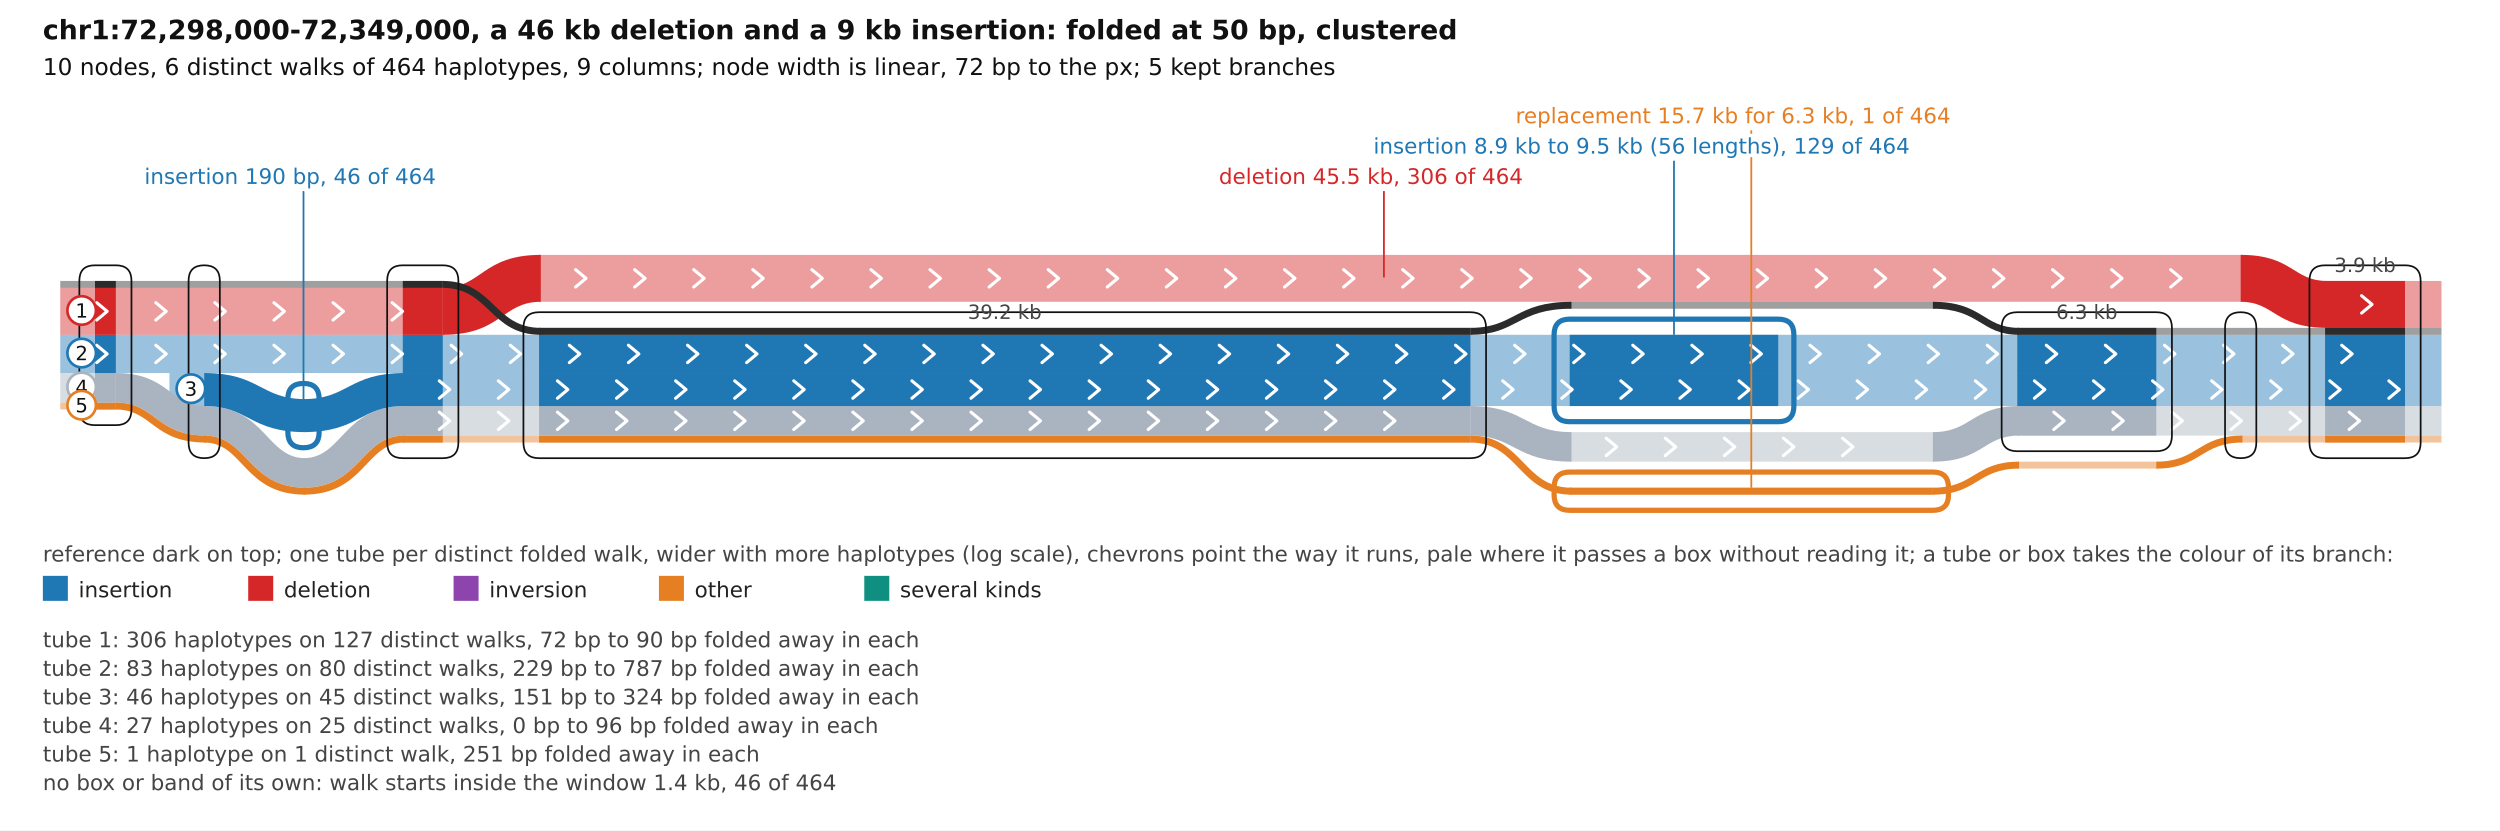
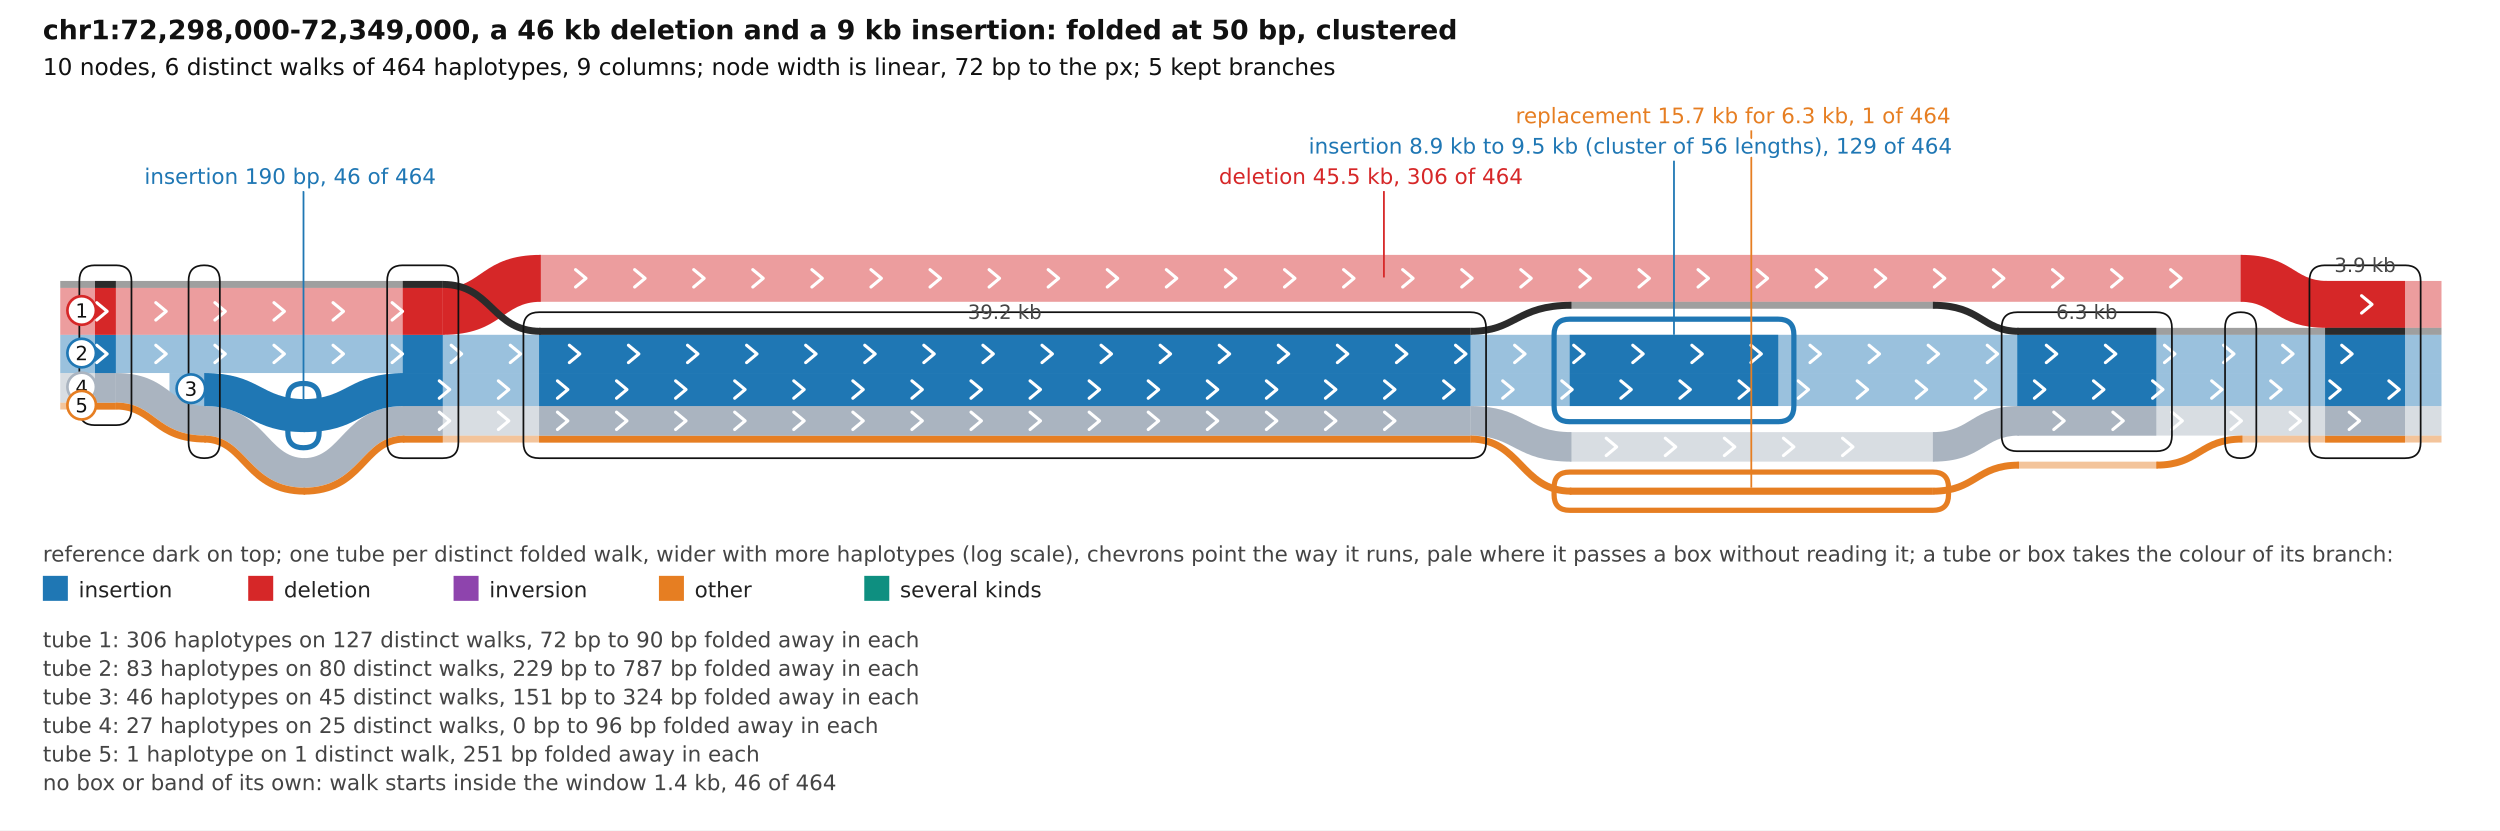
<svg xmlns="http://www.w3.org/2000/svg" width="1400" height="465" viewBox="0 0 1400 465" font-family="DejaVu Sans, Helvetica, Arial, sans-serif">
  <rect width="100%" height="100%" fill="#fff" />
  <text x="24" y="22" font-size="15" font-weight="600" fill="#111">chr1:72,298,000-72,349,000, a 46 kb deletion and a 9 kb insertion: folded at 50 bp, clustered</text>
  <text x="24" y="42" font-size="13" font-weight="400" fill="#111">10 nodes, 6 distinct walks of 464 haplotypes, 9 columns; node width is linear, 72 bp to the px; 5 kept branches</text>
  <g transform="translate(33.73062 137.8653) scale(0.9730619)">
    <rect x="0" y="90" width="33" height="4" fill="#e67e22" fill-opacity="0.45" />
    <rect x="20" y="90" width="12" height="4" fill="#e67e22" />
    <rect x="197.143" y="109" width="615.429" height="4" fill="#e67e22" fill-opacity="0.45" />
    <rect x="197.143" y="109" width="23" height="4" fill="#e67e22" />
    <rect x="275.571" y="109" width="536" height="4" fill="#e67e22" />
    <rect x="868.714" y="139" width="210" height="4" fill="#e67e22" fill-opacity="0.45" />
    <rect x="868.714" y="139" width="209" height="4" fill="#e67e22" />
    <rect x="1126.286" y="124" width="81" height="4" fill="#e67e22" fill-opacity="0.45" />
    <rect x="1254.857" y="109" width="115.571" height="4" fill="#e67e22" fill-opacity="0.45" />
    <rect x="1303.429" y="109" width="46" height="4" fill="#e67e22" />
    <rect x="0" y="73" width="33" height="17" fill="#aab4c0" fill-opacity="0.45" />
    <rect x="20" y="73" width="12" height="17" fill="#aab4c0" />
    <rect x="197.143" y="92" width="615.429" height="17" fill="#aab4c0" fill-opacity="0.45" />
    <rect x="197.143" y="92" width="23" height="17" fill="#aab4c0" />
    <rect x="275.571" y="92" width="536" height="17" fill="#aab4c0" />
    <rect x="868.714" y="107" width="210" height="17" fill="#aab4c0" fill-opacity="0.45" />
    <rect x="1126.286" y="92" width="244.143" height="17" fill="#aab4c0" fill-opacity="0.45" />
    <rect x="1126.286" y="92" width="80" height="17" fill="#aab4c0" />
    <rect x="1303.429" y="92" width="46" height="17" fill="#aab4c0" />
    <rect x="62.857" y="73" width="21" height="19" fill="#1f77b4" fill-opacity="0.45" />
    <rect x="197.143" y="73" width="1173.286" height="19" fill="#1f77b4" fill-opacity="0.45" />
    <rect x="197.143" y="73" width="23" height="19" fill="#1f77b4" />
    <rect x="275.571" y="73" width="536" height="19" fill="#1f77b4" />
    <rect x="868.714" y="73" width="120" height="19" fill="#1f77b4" />
    <rect x="1126.286" y="73" width="80" height="19" fill="#1f77b4" />
    <rect x="1303.429" y="73" width="46" height="19" fill="#1f77b4" />
    <rect x="0" y="51" width="1370.429" height="22" fill="#1f77b4" fill-opacity="0.45" />
    <rect x="20" y="51" width="12" height="22" fill="#1f77b4" />
    <rect x="197.143" y="51" width="23" height="22" fill="#1f77b4" />
    <rect x="275.571" y="51" width="536" height="22" fill="#1f77b4" />
    <rect x="868.714" y="51" width="120" height="22" fill="#1f77b4" />
    <rect x="1126.286" y="51" width="80" height="22" fill="#1f77b4" />
    <rect x="1303.429" y="51" width="46" height="22" fill="#1f77b4" />
    <rect x="0" y="24" width="221.143" height="27" fill="#d62728" fill-opacity="0.45" />
    <rect x="20" y="24" width="12" height="27" fill="#d62728" />
    <rect x="197.143" y="24" width="23" height="27" fill="#d62728" />
    <rect x="275.571" y="5" width="980.286" height="27" fill="#d62728" fill-opacity="0.45" />
    <rect x="1303.429" y="20" width="67" height="27" fill="#d62728" fill-opacity="0.45" />
    <rect x="1303.429" y="20" width="46" height="27" fill="#d62728" />
    <rect x="0" y="20" width="221.143" height="4" fill="#2b2b2b" fill-opacity="0.45" />
    <rect x="20" y="20" width="12" height="4" fill="#2b2b2b" />
    <rect x="197.143" y="20" width="23" height="4" fill="#2b2b2b" />
    <rect x="275.571" y="47" width="537" height="4" fill="#2b2b2b" fill-opacity="0.45" />
    <rect x="275.571" y="47" width="536" height="4" fill="#2b2b2b" />
    <rect x="868.714" y="32" width="210" height="4" fill="#2b2b2b" fill-opacity="0.45" />
    <rect x="1126.286" y="47" width="244.143" height="4" fill="#2b2b2b" fill-opacity="0.45" />
    <rect x="1126.286" y="47" width="80" height="4" fill="#2b2b2b" />
    <rect x="1303.429" y="47" width="46" height="4" fill="#2b2b2b" />
    <path d="M 140 122 C 162.652 122 162.652 92 198.143 92 V 109 C 173.045 109 173.045 139 140 139 Z" fill="#aab4c0" />
    <path d="M 140 139 C 173.045 139 173.045 109 198.143 109 V 113 C 175.491 113 175.491 143 140 143 Z" fill="#e67e22" />
    <path d="M 1077.714 32 C 1106.555 32 1106.555 47 1127.286 47 V 51 C 1105.01 51 1105.01 36 1077.714 36 Z" fill="#2b2b2b" />
    <path d="M 1077.714 107 C 1099.99 107 1099.99 92 1127.286 92 V 109 C 1106.555 109 1106.555 124 1077.714 124 Z" fill="#aab4c0" />
    <path d="M 1206.286 124 C 1230.299 124 1230.299 109 1255.857 109 V 113 C 1231.844 113 1231.844 128 1206.286 128 Z" fill="#e67e22" />
    <path d="M 1254.857 5 C 1284.856 5 1284.856 20 1304.429 20 V 47 C 1274.43 47 1274.43 32 1254.857 32 Z" fill="#d62728" />
    <path d="M 32 73 C 62.745 73 62.745 92 83.857 92 V 109 C 54.947 109 54.947 90 32 90 Z" fill="#aab4c0" />
    <path d="M 32 90 C 54.947 90 54.947 109 83.857 109 V 113 C 53.112 113 53.112 94 32 94 Z" fill="#e67e22" />
    <path d="M 82.857 92 C 118.348 92 118.348 122 141 122 V 139 C 107.955 139 107.955 109 82.857 109 Z" fill="#aab4c0" />
    <path d="M 82.857 109 C 107.955 109 107.955 139 141 139 V 143 C 105.509 143 105.509 113 82.857 113 Z" fill="#e67e22" />
    <path d="M 82.857 73 C 115.093 73 115.093 88 141 88 V 107 C 108.764 107 108.764 92 82.857 92 Z" fill="#1f77b4" />
    <path d="M 220.143 24 C 242.613 24 242.613 5 276.571 5 V 32 C 254.101 32 254.101 51 220.143 51 Z" fill="#d62728" />
    <path d="M 220.143 20 C 249.508 20 249.508 47 276.571 47 V 51 C 247.206 51 247.206 24 220.143 24 Z" fill="#2b2b2b" />
    <path d="M 811.571 47 C 837.146 47 837.146 32 869.714 32 V 36 C 838.478 36 838.478 51 811.571 51 Z" fill="#2b2b2b" />
    <path d="M 811.571 92 C 842.808 92 842.808 107 869.714 107 V 124 C 837.146 124 837.146 109 811.571 109 Z" fill="#aab4c0" />
    <path d="M 811.571 109 C 841.866 109 841.866 139 869.714 139 V 143 C 839.42 143 839.42 113 811.571 113 Z" fill="#e67e22" />
    <path d="M 140 88 C 165.907 88 165.907 73 198.143 73 V 92 C 172.236 92 172.236 107 140 107 Z" fill="#1f77b4" />
    <path d="M 1077.714 139 C 1101.728 139 1101.728 124 1127.286 124 V 128 C 1103.272 128 1103.272 143 1077.714 143 Z" fill="#e67e22" />
    <path d="M218.143 95.5L224.143 100.5L218.143 105.5" fill="none" stroke="#fff" stroke-width="1.8" stroke-linecap="round" stroke-linejoin="round" />
    <path d="M252.143 95.5L258.143 100.5L252.143 105.5" fill="none" stroke="#fff" stroke-width="1.8" stroke-linecap="round" stroke-linejoin="round" />
    <path d="M286.143 95.5L292.143 100.5L286.143 105.5" fill="none" stroke="#fff" stroke-width="1.8" stroke-linecap="round" stroke-linejoin="round" />
    <path d="M320.143 95.5L326.143 100.5L320.143 105.5" fill="none" stroke="#fff" stroke-width="1.8" stroke-linecap="round" stroke-linejoin="round" />
    <path d="M354.143 95.5L360.143 100.5L354.143 105.5" fill="none" stroke="#fff" stroke-width="1.8" stroke-linecap="round" stroke-linejoin="round" />
    <path d="M388.143 95.5L394.143 100.5L388.143 105.5" fill="none" stroke="#fff" stroke-width="1.8" stroke-linecap="round" stroke-linejoin="round" />
    <path d="M422.143 95.5L428.143 100.5L422.143 105.5" fill="none" stroke="#fff" stroke-width="1.8" stroke-linecap="round" stroke-linejoin="round" />
    <path d="M456.143 95.5L462.143 100.5L456.143 105.5" fill="none" stroke="#fff" stroke-width="1.8" stroke-linecap="round" stroke-linejoin="round" />
    <path d="M490.143 95.5L496.143 100.5L490.143 105.5" fill="none" stroke="#fff" stroke-width="1.8" stroke-linecap="round" stroke-linejoin="round" />
    <path d="M524.143 95.5L530.143 100.5L524.143 105.5" fill="none" stroke="#fff" stroke-width="1.8" stroke-linecap="round" stroke-linejoin="round" />
    <path d="M558.143 95.5L564.143 100.5L558.143 105.5" fill="none" stroke="#fff" stroke-width="1.8" stroke-linecap="round" stroke-linejoin="round" />
    <path d="M592.143 95.5L598.143 100.5L592.143 105.5" fill="none" stroke="#fff" stroke-width="1.8" stroke-linecap="round" stroke-linejoin="round" />
    <path d="M626.143 95.5L632.143 100.5L626.143 105.5" fill="none" stroke="#fff" stroke-width="1.8" stroke-linecap="round" stroke-linejoin="round" />
    <path d="M660.143 95.5L666.143 100.5L660.143 105.5" fill="none" stroke="#fff" stroke-width="1.8" stroke-linecap="round" stroke-linejoin="round" />
    <path d="M694.143 95.5L700.143 100.5L694.143 105.5" fill="none" stroke="#fff" stroke-width="1.8" stroke-linecap="round" stroke-linejoin="round" />
    <path d="M728.143 95.5L734.143 100.5L728.143 105.5" fill="none" stroke="#fff" stroke-width="1.8" stroke-linecap="round" stroke-linejoin="round" />
    <path d="M762.143 95.5L768.143 100.5L762.143 105.5" fill="none" stroke="#fff" stroke-width="1.8" stroke-linecap="round" stroke-linejoin="round" />
    <path d="M889.714 110.5L895.714 115.5L889.714 120.5" fill="none" stroke="#fff" stroke-width="1.8" stroke-linecap="round" stroke-linejoin="round" />
    <path d="M923.714 110.5L929.714 115.5L923.714 120.5" fill="none" stroke="#fff" stroke-width="1.8" stroke-linecap="round" stroke-linejoin="round" />
    <path d="M957.714 110.5L963.714 115.5L957.714 120.5" fill="none" stroke="#fff" stroke-width="1.8" stroke-linecap="round" stroke-linejoin="round" />
    <path d="M991.714 110.5L997.714 115.5L991.714 120.5" fill="none" stroke="#fff" stroke-width="1.8" stroke-linecap="round" stroke-linejoin="round" />
    <path d="M1025.714 110.5L1031.714 115.5L1025.714 120.5" fill="none" stroke="#fff" stroke-width="1.8" stroke-linecap="round" stroke-linejoin="round" />
    <path d="M1147.286 95.5L1153.286 100.5L1147.286 105.5" fill="none" stroke="#fff" stroke-width="1.8" stroke-linecap="round" stroke-linejoin="round" />
    <path d="M1181.286 95.5L1187.286 100.5L1181.286 105.5" fill="none" stroke="#fff" stroke-width="1.8" stroke-linecap="round" stroke-linejoin="round" />
    <path d="M1215.286 95.5L1221.286 100.5L1215.286 105.5" fill="none" stroke="#fff" stroke-width="1.8" stroke-linecap="round" stroke-linejoin="round" />
    <path d="M1249.286 95.5L1255.286 100.5L1249.286 105.5" fill="none" stroke="#fff" stroke-width="1.8" stroke-linecap="round" stroke-linejoin="round" />
    <path d="M1283.286 95.5L1289.286 100.5L1283.286 105.5" fill="none" stroke="#fff" stroke-width="1.8" stroke-linecap="round" stroke-linejoin="round" />
    <path d="M1317.286 95.5L1323.286 100.5L1317.286 105.5" fill="none" stroke="#fff" stroke-width="1.8" stroke-linecap="round" stroke-linejoin="round" />
    <path d="M218.143 77.5L224.143 82.5L218.143 87.5" fill="none" stroke="#fff" stroke-width="1.8" stroke-linecap="round" stroke-linejoin="round" />
    <path d="M252.143 77.5L258.143 82.5L252.143 87.5" fill="none" stroke="#fff" stroke-width="1.8" stroke-linecap="round" stroke-linejoin="round" />
    <path d="M286.143 77.5L292.143 82.5L286.143 87.5" fill="none" stroke="#fff" stroke-width="1.8" stroke-linecap="round" stroke-linejoin="round" />
    <path d="M320.143 77.5L326.143 82.5L320.143 87.5" fill="none" stroke="#fff" stroke-width="1.8" stroke-linecap="round" stroke-linejoin="round" />
    <path d="M354.143 77.5L360.143 82.5L354.143 87.5" fill="none" stroke="#fff" stroke-width="1.8" stroke-linecap="round" stroke-linejoin="round" />
    <path d="M388.143 77.5L394.143 82.5L388.143 87.5" fill="none" stroke="#fff" stroke-width="1.8" stroke-linecap="round" stroke-linejoin="round" />
    <path d="M422.143 77.5L428.143 82.5L422.143 87.5" fill="none" stroke="#fff" stroke-width="1.8" stroke-linecap="round" stroke-linejoin="round" />
    <path d="M456.143 77.5L462.143 82.5L456.143 87.5" fill="none" stroke="#fff" stroke-width="1.8" stroke-linecap="round" stroke-linejoin="round" />
    <path d="M490.143 77.5L496.143 82.5L490.143 87.5" fill="none" stroke="#fff" stroke-width="1.8" stroke-linecap="round" stroke-linejoin="round" />
    <path d="M524.143 77.5L530.143 82.5L524.143 87.5" fill="none" stroke="#fff" stroke-width="1.8" stroke-linecap="round" stroke-linejoin="round" />
    <path d="M558.143 77.5L564.143 82.5L558.143 87.5" fill="none" stroke="#fff" stroke-width="1.8" stroke-linecap="round" stroke-linejoin="round" />
    <path d="M592.143 77.5L598.143 82.5L592.143 87.5" fill="none" stroke="#fff" stroke-width="1.8" stroke-linecap="round" stroke-linejoin="round" />
    <path d="M626.143 77.5L632.143 82.5L626.143 87.5" fill="none" stroke="#fff" stroke-width="1.8" stroke-linecap="round" stroke-linejoin="round" />
    <path d="M660.143 77.5L666.143 82.5L660.143 87.5" fill="none" stroke="#fff" stroke-width="1.8" stroke-linecap="round" stroke-linejoin="round" />
    <path d="M694.143 77.5L700.143 82.5L694.143 87.5" fill="none" stroke="#fff" stroke-width="1.8" stroke-linecap="round" stroke-linejoin="round" />
    <path d="M728.143 77.5L734.143 82.5L728.143 87.5" fill="none" stroke="#fff" stroke-width="1.8" stroke-linecap="round" stroke-linejoin="round" />
    <path d="M762.143 77.5L768.143 82.5L762.143 87.5" fill="none" stroke="#fff" stroke-width="1.8" stroke-linecap="round" stroke-linejoin="round" />
    <path d="M796.143 77.5L802.143 82.5L796.143 87.5" fill="none" stroke="#fff" stroke-width="1.8" stroke-linecap="round" stroke-linejoin="round" />
    <path d="M830.143 77.5L836.143 82.5L830.143 87.5" fill="none" stroke="#fff" stroke-width="1.8" stroke-linecap="round" stroke-linejoin="round" />
    <path d="M864.143 77.5L870.143 82.5L864.143 87.5" fill="none" stroke="#fff" stroke-width="1.8" stroke-linecap="round" stroke-linejoin="round" />
    <path d="M898.143 77.5L904.143 82.5L898.143 87.5" fill="none" stroke="#fff" stroke-width="1.8" stroke-linecap="round" stroke-linejoin="round" />
    <path d="M932.143 77.5L938.143 82.5L932.143 87.5" fill="none" stroke="#fff" stroke-width="1.8" stroke-linecap="round" stroke-linejoin="round" />
    <path d="M966.143 77.5L972.143 82.5L966.143 87.5" fill="none" stroke="#fff" stroke-width="1.8" stroke-linecap="round" stroke-linejoin="round" />
    <path d="M1000.143 77.5L1006.143 82.5L1000.143 87.5" fill="none" stroke="#fff" stroke-width="1.8" stroke-linecap="round" stroke-linejoin="round" />
    <path d="M1034.143 77.5L1040.143 82.5L1034.143 87.5" fill="none" stroke="#fff" stroke-width="1.8" stroke-linecap="round" stroke-linejoin="round" />
    <path d="M1068.143 77.5L1074.143 82.5L1068.143 87.5" fill="none" stroke="#fff" stroke-width="1.8" stroke-linecap="round" stroke-linejoin="round" />
    <path d="M1102.143 77.5L1108.143 82.5L1102.143 87.5" fill="none" stroke="#fff" stroke-width="1.8" stroke-linecap="round" stroke-linejoin="round" />
    <path d="M1136.143 77.5L1142.143 82.5L1136.143 87.5" fill="none" stroke="#fff" stroke-width="1.8" stroke-linecap="round" stroke-linejoin="round" />
    <path d="M1170.143 77.5L1176.143 82.5L1170.143 87.5" fill="none" stroke="#fff" stroke-width="1.8" stroke-linecap="round" stroke-linejoin="round" />
    <path d="M1204.143 77.5L1210.143 82.5L1204.143 87.5" fill="none" stroke="#fff" stroke-width="1.8" stroke-linecap="round" stroke-linejoin="round" />
    <path d="M1238.143 77.5L1244.143 82.5L1238.143 87.5" fill="none" stroke="#fff" stroke-width="1.8" stroke-linecap="round" stroke-linejoin="round" />
    <path d="M1272.143 77.5L1278.143 82.5L1272.143 87.5" fill="none" stroke="#fff" stroke-width="1.8" stroke-linecap="round" stroke-linejoin="round" />
    <path d="M1306.143 77.5L1312.143 82.5L1306.143 87.5" fill="none" stroke="#fff" stroke-width="1.8" stroke-linecap="round" stroke-linejoin="round" />
    <path d="M1340.143 77.5L1346.143 82.5L1340.143 87.5" fill="none" stroke="#fff" stroke-width="1.8" stroke-linecap="round" stroke-linejoin="round" />
    <path d="M21 57L27 62L21 67" fill="none" stroke="#fff" stroke-width="1.8" stroke-linecap="round" stroke-linejoin="round" />
    <path d="M55 57L61 62L55 67" fill="none" stroke="#fff" stroke-width="1.8" stroke-linecap="round" stroke-linejoin="round" />
    <path d="M89 57L95 62L89 67" fill="none" stroke="#fff" stroke-width="1.8" stroke-linecap="round" stroke-linejoin="round" />
    <path d="M123 57L129 62L123 67" fill="none" stroke="#fff" stroke-width="1.8" stroke-linecap="round" stroke-linejoin="round" />
    <path d="M157 57L163 62L157 67" fill="none" stroke="#fff" stroke-width="1.8" stroke-linecap="round" stroke-linejoin="round" />
    <path d="M191 57L197 62L191 67" fill="none" stroke="#fff" stroke-width="1.8" stroke-linecap="round" stroke-linejoin="round" />
    <path d="M225 57L231 62L225 67" fill="none" stroke="#fff" stroke-width="1.8" stroke-linecap="round" stroke-linejoin="round" />
    <path d="M259 57L265 62L259 67" fill="none" stroke="#fff" stroke-width="1.8" stroke-linecap="round" stroke-linejoin="round" />
    <path d="M293 57L299 62L293 67" fill="none" stroke="#fff" stroke-width="1.8" stroke-linecap="round" stroke-linejoin="round" />
    <path d="M327 57L333 62L327 67" fill="none" stroke="#fff" stroke-width="1.8" stroke-linecap="round" stroke-linejoin="round" />
    <path d="M361 57L367 62L361 67" fill="none" stroke="#fff" stroke-width="1.8" stroke-linecap="round" stroke-linejoin="round" />
    <path d="M395 57L401 62L395 67" fill="none" stroke="#fff" stroke-width="1.8" stroke-linecap="round" stroke-linejoin="round" />
    <path d="M429 57L435 62L429 67" fill="none" stroke="#fff" stroke-width="1.8" stroke-linecap="round" stroke-linejoin="round" />
    <path d="M463 57L469 62L463 67" fill="none" stroke="#fff" stroke-width="1.8" stroke-linecap="round" stroke-linejoin="round" />
    <path d="M497 57L503 62L497 67" fill="none" stroke="#fff" stroke-width="1.8" stroke-linecap="round" stroke-linejoin="round" />
    <path d="M531 57L537 62L531 67" fill="none" stroke="#fff" stroke-width="1.8" stroke-linecap="round" stroke-linejoin="round" />
    <path d="M565 57L571 62L565 67" fill="none" stroke="#fff" stroke-width="1.8" stroke-linecap="round" stroke-linejoin="round" />
    <path d="M599 57L605 62L599 67" fill="none" stroke="#fff" stroke-width="1.8" stroke-linecap="round" stroke-linejoin="round" />
    <path d="M633 57L639 62L633 67" fill="none" stroke="#fff" stroke-width="1.8" stroke-linecap="round" stroke-linejoin="round" />
    <path d="M667 57L673 62L667 67" fill="none" stroke="#fff" stroke-width="1.8" stroke-linecap="round" stroke-linejoin="round" />
    <path d="M701 57L707 62L701 67" fill="none" stroke="#fff" stroke-width="1.8" stroke-linecap="round" stroke-linejoin="round" />
    <path d="M735 57L741 62L735 67" fill="none" stroke="#fff" stroke-width="1.8" stroke-linecap="round" stroke-linejoin="round" />
    <path d="M769 57L775 62L769 67" fill="none" stroke="#fff" stroke-width="1.8" stroke-linecap="round" stroke-linejoin="round" />
    <path d="M803 57L809 62L803 67" fill="none" stroke="#fff" stroke-width="1.8" stroke-linecap="round" stroke-linejoin="round" />
    <path d="M837 57L843 62L837 67" fill="none" stroke="#fff" stroke-width="1.8" stroke-linecap="round" stroke-linejoin="round" />
    <path d="M871 57L877 62L871 67" fill="none" stroke="#fff" stroke-width="1.8" stroke-linecap="round" stroke-linejoin="round" />
    <path d="M905 57L911 62L905 67" fill="none" stroke="#fff" stroke-width="1.8" stroke-linecap="round" stroke-linejoin="round" />
    <path d="M939 57L945 62L939 67" fill="none" stroke="#fff" stroke-width="1.8" stroke-linecap="round" stroke-linejoin="round" />
    <path d="M973 57L979 62L973 67" fill="none" stroke="#fff" stroke-width="1.8" stroke-linecap="round" stroke-linejoin="round" />
    <path d="M1007 57L1013 62L1007 67" fill="none" stroke="#fff" stroke-width="1.8" stroke-linecap="round" stroke-linejoin="round" />
    <path d="M1041 57L1047 62L1041 67" fill="none" stroke="#fff" stroke-width="1.8" stroke-linecap="round" stroke-linejoin="round" />
    <path d="M1075 57L1081 62L1075 67" fill="none" stroke="#fff" stroke-width="1.8" stroke-linecap="round" stroke-linejoin="round" />
    <path d="M1109 57L1115 62L1109 67" fill="none" stroke="#fff" stroke-width="1.8" stroke-linecap="round" stroke-linejoin="round" />
    <path d="M1143 57L1149 62L1143 67" fill="none" stroke="#fff" stroke-width="1.8" stroke-linecap="round" stroke-linejoin="round" />
    <path d="M1177 57L1183 62L1177 67" fill="none" stroke="#fff" stroke-width="1.8" stroke-linecap="round" stroke-linejoin="round" />
    <path d="M1211 57L1217 62L1211 67" fill="none" stroke="#fff" stroke-width="1.8" stroke-linecap="round" stroke-linejoin="round" />
    <path d="M1245 57L1251 62L1245 67" fill="none" stroke="#fff" stroke-width="1.8" stroke-linecap="round" stroke-linejoin="round" />
    <path d="M1279 57L1285 62L1279 67" fill="none" stroke="#fff" stroke-width="1.8" stroke-linecap="round" stroke-linejoin="round" />
    <path d="M1313 57L1319 62L1313 67" fill="none" stroke="#fff" stroke-width="1.8" stroke-linecap="round" stroke-linejoin="round" />
    <path d="M21 32.5L27 37.5L21 42.5" fill="none" stroke="#fff" stroke-width="1.8" stroke-linecap="round" stroke-linejoin="round" />
    <path d="M55 32.5L61 37.5L55 42.5" fill="none" stroke="#fff" stroke-width="1.8" stroke-linecap="round" stroke-linejoin="round" />
    <path d="M89 32.5L95 37.5L89 42.5" fill="none" stroke="#fff" stroke-width="1.8" stroke-linecap="round" stroke-linejoin="round" />
    <path d="M123 32.5L129 37.5L123 42.5" fill="none" stroke="#fff" stroke-width="1.8" stroke-linecap="round" stroke-linejoin="round" />
    <path d="M157 32.5L163 37.5L157 42.5" fill="none" stroke="#fff" stroke-width="1.8" stroke-linecap="round" stroke-linejoin="round" />
    <path d="M191 32.5L197 37.5L191 42.5" fill="none" stroke="#fff" stroke-width="1.8" stroke-linecap="round" stroke-linejoin="round" />
    <path d="M296.571 13.5L302.571 18.5L296.571 23.5" fill="none" stroke="#fff" stroke-width="1.8" stroke-linecap="round" stroke-linejoin="round" />
    <path d="M330.571 13.5L336.571 18.5L330.571 23.5" fill="none" stroke="#fff" stroke-width="1.8" stroke-linecap="round" stroke-linejoin="round" />
    <path d="M364.571 13.5L370.571 18.5L364.571 23.5" fill="none" stroke="#fff" stroke-width="1.8" stroke-linecap="round" stroke-linejoin="round" />
    <path d="M398.571 13.5L404.571 18.5L398.571 23.5" fill="none" stroke="#fff" stroke-width="1.8" stroke-linecap="round" stroke-linejoin="round" />
    <path d="M432.571 13.5L438.571 18.5L432.571 23.5" fill="none" stroke="#fff" stroke-width="1.8" stroke-linecap="round" stroke-linejoin="round" />
    <path d="M466.571 13.5L472.571 18.5L466.571 23.5" fill="none" stroke="#fff" stroke-width="1.8" stroke-linecap="round" stroke-linejoin="round" />
    <path d="M500.571 13.5L506.571 18.5L500.571 23.5" fill="none" stroke="#fff" stroke-width="1.8" stroke-linecap="round" stroke-linejoin="round" />
    <path d="M534.571 13.5L540.571 18.5L534.571 23.5" fill="none" stroke="#fff" stroke-width="1.8" stroke-linecap="round" stroke-linejoin="round" />
    <path d="M568.571 13.5L574.571 18.5L568.571 23.5" fill="none" stroke="#fff" stroke-width="1.8" stroke-linecap="round" stroke-linejoin="round" />
    <path d="M602.571 13.5L608.571 18.5L602.571 23.5" fill="none" stroke="#fff" stroke-width="1.8" stroke-linecap="round" stroke-linejoin="round" />
    <path d="M636.571 13.5L642.571 18.5L636.571 23.5" fill="none" stroke="#fff" stroke-width="1.8" stroke-linecap="round" stroke-linejoin="round" />
    <path d="M670.571 13.5L676.571 18.5L670.571 23.5" fill="none" stroke="#fff" stroke-width="1.8" stroke-linecap="round" stroke-linejoin="round" />
    <path d="M704.571 13.5L710.571 18.5L704.571 23.5" fill="none" stroke="#fff" stroke-width="1.8" stroke-linecap="round" stroke-linejoin="round" />
    <path d="M738.571 13.5L744.571 18.5L738.571 23.5" fill="none" stroke="#fff" stroke-width="1.8" stroke-linecap="round" stroke-linejoin="round" />
    <path d="M772.571 13.5L778.571 18.5L772.571 23.5" fill="none" stroke="#fff" stroke-width="1.8" stroke-linecap="round" stroke-linejoin="round" />
    <path d="M806.571 13.5L812.571 18.5L806.571 23.5" fill="none" stroke="#fff" stroke-width="1.8" stroke-linecap="round" stroke-linejoin="round" />
    <path d="M840.571 13.5L846.571 18.5L840.571 23.5" fill="none" stroke="#fff" stroke-width="1.8" stroke-linecap="round" stroke-linejoin="round" />
    <path d="M874.571 13.5L880.571 18.5L874.571 23.5" fill="none" stroke="#fff" stroke-width="1.8" stroke-linecap="round" stroke-linejoin="round" />
    <path d="M908.571 13.5L914.571 18.5L908.571 23.5" fill="none" stroke="#fff" stroke-width="1.8" stroke-linecap="round" stroke-linejoin="round" />
    <path d="M942.571 13.5L948.571 18.5L942.571 23.5" fill="none" stroke="#fff" stroke-width="1.8" stroke-linecap="round" stroke-linejoin="round" />
    <path d="M976.571 13.5L982.571 18.5L976.571 23.5" fill="none" stroke="#fff" stroke-width="1.8" stroke-linecap="round" stroke-linejoin="round" />
    <path d="M1010.571 13.5L1016.571 18.5L1010.571 23.5" fill="none" stroke="#fff" stroke-width="1.8" stroke-linecap="round" stroke-linejoin="round" />
    <path d="M1044.571 13.5L1050.571 18.5L1044.571 23.5" fill="none" stroke="#fff" stroke-width="1.8" stroke-linecap="round" stroke-linejoin="round" />
    <path d="M1078.571 13.5L1084.571 18.5L1078.571 23.5" fill="none" stroke="#fff" stroke-width="1.8" stroke-linecap="round" stroke-linejoin="round" />
    <path d="M1112.571 13.5L1118.571 18.5L1112.571 23.5" fill="none" stroke="#fff" stroke-width="1.8" stroke-linecap="round" stroke-linejoin="round" />
    <path d="M1146.571 13.5L1152.571 18.5L1146.571 23.5" fill="none" stroke="#fff" stroke-width="1.8" stroke-linecap="round" stroke-linejoin="round" />
    <path d="M1180.571 13.5L1186.571 18.5L1180.571 23.5" fill="none" stroke="#fff" stroke-width="1.8" stroke-linecap="round" stroke-linejoin="round" />
    <path d="M1214.571 13.5L1220.571 18.5L1214.571 23.5" fill="none" stroke="#fff" stroke-width="1.8" stroke-linecap="round" stroke-linejoin="round" />
    <path d="M1324.429 28.5L1330.429 33.5L1324.429 38.5" fill="none" stroke="#fff" stroke-width="1.8" stroke-linecap="round" stroke-linejoin="round" />
    <path d="M 11 20 Q 11 11 20 11 L 32 11 Q 41 11 41 20 L 41 94 Q 41 103 32 103 L 20 103 Q 11 103 11 94 L 11 20" fill="none" stroke="#111" stroke-width="1" />
    <path d="M 73.857 20 Q 73.857 11 82.857 11 Q 91.857 11 91.857 20 L 91.857 113 Q 91.857 122 82.857 122 Q 73.857 122 73.857 113 L 73.857 20" fill="none" stroke="#111" stroke-width="1" />
    <path d="M 188.143 20 Q 188.143 11 197.143 11 L 220.143 11 Q 229.143 11 229.143 20 L 229.143 113 Q 229.143 122 220.143 122 L 197.143 122 Q 188.143 122 188.143 113 L 188.143 20" fill="none" stroke="#111" stroke-width="1" />
    <path d="M 266.571 47 Q 266.571 38 275.571 38 L 811.571 38 Q 820.571 38 820.571 47 L 820.571 113 Q 820.571 122 811.571 122 L 275.571 122 Q 266.571 122 266.571 113 L 266.571 47" fill="none" stroke="#111" stroke-width="1" />
    <path d="M 1117.286 47 Q 1117.286 38 1126.286 38 L 1206.286 38 Q 1215.286 38 1215.286 47 L 1215.286 109 Q 1215.286 118 1206.286 118 L 1126.286 118 Q 1117.286 118 1117.286 109 L 1117.286 47" fill="none" stroke="#111" stroke-width="1" />
    <path d="M 1245.857 47 Q 1245.857 38 1254.857 38 Q 1263.857 38 1263.857 47 L 1263.857 113 Q 1263.857 122 1254.857 122 Q 1245.857 122 1245.857 113 L 1245.857 47" fill="none" stroke="#111" stroke-width="1" />
    <path d="M 1294.429 20 Q 1294.429 11 1303.429 11 L 1349.429 11 Q 1358.429 11 1358.429 20 L 1358.429 113 Q 1358.429 122 1349.429 122 L 1303.429 122 Q 1294.429 122 1294.429 113 L 1294.429 20" fill="none" stroke="#111" stroke-width="1" />
    <path d="M 859.714 51 Q 859.714 42 868.714 42 L 988.714 42 Q 997.714 42 997.714 51 L 997.714 92 Q 997.714 101 988.714 101 L 868.714 101 Q 859.714 101 859.714 92 L 859.714 51" fill="none" stroke="#1f77b4" stroke-width="3" />
    <path d="M 131 88 Q 131 79 140 79 Q 149 79 149 88 L 149 107 Q 149 116 140 116 Q 131 116 131 107 L 131 88" fill="none" stroke="#1f77b4" stroke-width="3" />
    <path d="M 859.714 139 Q 859.714 130 868.714 130 L 1077.714 130 Q 1086.714 130 1086.714 139 L 1086.714 143 Q 1086.714 152 1077.714 152 L 868.714 152 Q 859.714 152 859.714 143 L 859.714 139" fill="none" stroke="#e67e22" stroke-width="3" />
  </g>
  <circle cx="45.731" cy="173.869" r="8" fill="#fff" stroke="#d62728" stroke-width="1.5" />
  <text x="45.731" y="177.869" font-size="11" text-anchor="middle" fill="#111">1</text>
  <circle cx="45.731" cy="197.709" r="8" fill="#fff" stroke="#1f77b4" stroke-width="1.5" />
  <text x="45.731" y="201.709" font-size="11" text-anchor="middle" fill="#111">2</text>
  <circle cx="106.895" cy="217.656" r="8" fill="#fff" stroke="#1f77b4" stroke-width="1.5" />
  <text x="106.895" y="221.656" font-size="11" text-anchor="middle" fill="#111">3</text>
  <circle cx="45.731" cy="216.683" r="8" fill="#fff" stroke="#aab4c0" stroke-width="1.5" />
  <text x="45.731" y="220.683" font-size="11" text-anchor="middle" fill="#111">4</text>
  <circle cx="45.731" cy="226.9" r="8" fill="#fff" stroke="#e67e22" stroke-width="1.5" />
  <text x="45.731" y="230.9" font-size="11" text-anchor="middle" fill="#111">5</text>
  <text x="562.659" y="178.599" font-size="11" text-anchor="middle" fill="#444">39.2 kb</text>
  <text x="1168.599" y="178.599" font-size="11" text-anchor="middle" fill="#444">6.3 kb</text>
  <text x="1324.428" y="152.327" font-size="11" text-anchor="middle" fill="#444">3.9 kb</text>
  <line x1="169.959" y1="107" x2="169.959" y2="223.495" stroke="#1f77b4" stroke-width="1" />
  <line x1="774.995" y1="107" x2="774.995" y2="155.38" stroke="#d62728" stroke-width="1" />
  <line x1="937.427" y1="90" x2="937.427" y2="187.491" stroke="#1f77b4" stroke-width="1" />
  <line x1="980.728" y1="73" x2="980.728" y2="273.121" stroke="#e67e22" stroke-width="1" />
  <text x="80.859" y="103" font-size="12" fill="#1f77b4" stroke="#fff" stroke-width="4" paint-order="stroke">insertion 190 bp, 46 of 464</text>
  <text x="682.595" y="103" font-size="12" fill="#d62728" stroke="#fff" stroke-width="4" paint-order="stroke">deletion 45.5 kb, 306 of 464</text>
-   <text x="769.127" y="86" font-size="12" fill="#1f77b4" stroke="#fff" stroke-width="4" paint-order="stroke">insertion 8.9 kb to 9.5 kb (56 lengths), 129 of 464</text>
+   <text x="732.827" y="86" font-size="12" fill="#1f77b4" stroke="#fff" stroke-width="4" paint-order="stroke">insertion 8.9 kb to 9.5 kb (cluster of 56 lengths), 129 of 464</text>
  <text x="848.728" y="69" font-size="12" fill="#e67e22" stroke="#fff" stroke-width="4" paint-order="stroke">replacement 15.7 kb for 6.3 kb, 1 of 464</text>
  <text x="24" y="314.474" font-size="12" fill="#444">reference dark on top; one tube per distinct folded walk, wider with more haplotypes (log scale), chevrons point the way it runs, pale where it passes a box without reading it; a tube or box takes the colour of its branch:</text>
  <text x="24" y="362.474" font-size="12" fill="#444">tube 1: 306 haplotypes on 127 distinct walks, 72 bp to 90 bp folded away in each</text>
  <text x="24" y="378.474" font-size="12" fill="#444">tube 2: 83 haplotypes on 80 distinct walks, 229 bp to 787 bp folded away in each</text>
  <text x="24" y="394.474" font-size="12" fill="#444">tube 3: 46 haplotypes on 45 distinct walks, 151 bp to 324 bp folded away in each</text>
  <text x="24" y="410.474" font-size="12" fill="#444">tube 4: 27 haplotypes on 25 distinct walks, 0 bp to 96 bp folded away in each</text>
  <text x="24" y="426.474" font-size="12" fill="#444">tube 5: 1 haplotype on 1 distinct walk, 251 bp folded away in each</text>
  <text x="24" y="442.474" font-size="12" fill="#444">no box or band of its own: walk starts inside the window 1.4 kb, 46 of 464</text>
  <rect x="24" y="322.474" width="14" height="14" fill="#1f77b4" />
  <text x="44" y="334.474" font-size="12" fill="#222">insertion</text>
  <rect x="139" y="322.474" width="14" height="14" fill="#d62728" />
  <text x="159" y="334.474" font-size="12" fill="#222">deletion</text>
  <rect x="254" y="322.474" width="14" height="14" fill="#8e44ad" />
  <text x="274" y="334.474" font-size="12" fill="#222">inversion</text>
  <rect x="369" y="322.474" width="14" height="14" fill="#e67e22" />
  <text x="389" y="334.474" font-size="12" fill="#222">other</text>
  <rect x="484" y="322.474" width="14" height="14" fill="#0e8f80" />
  <text x="504" y="334.474" font-size="12" fill="#222">several kinds</text>
</svg>
